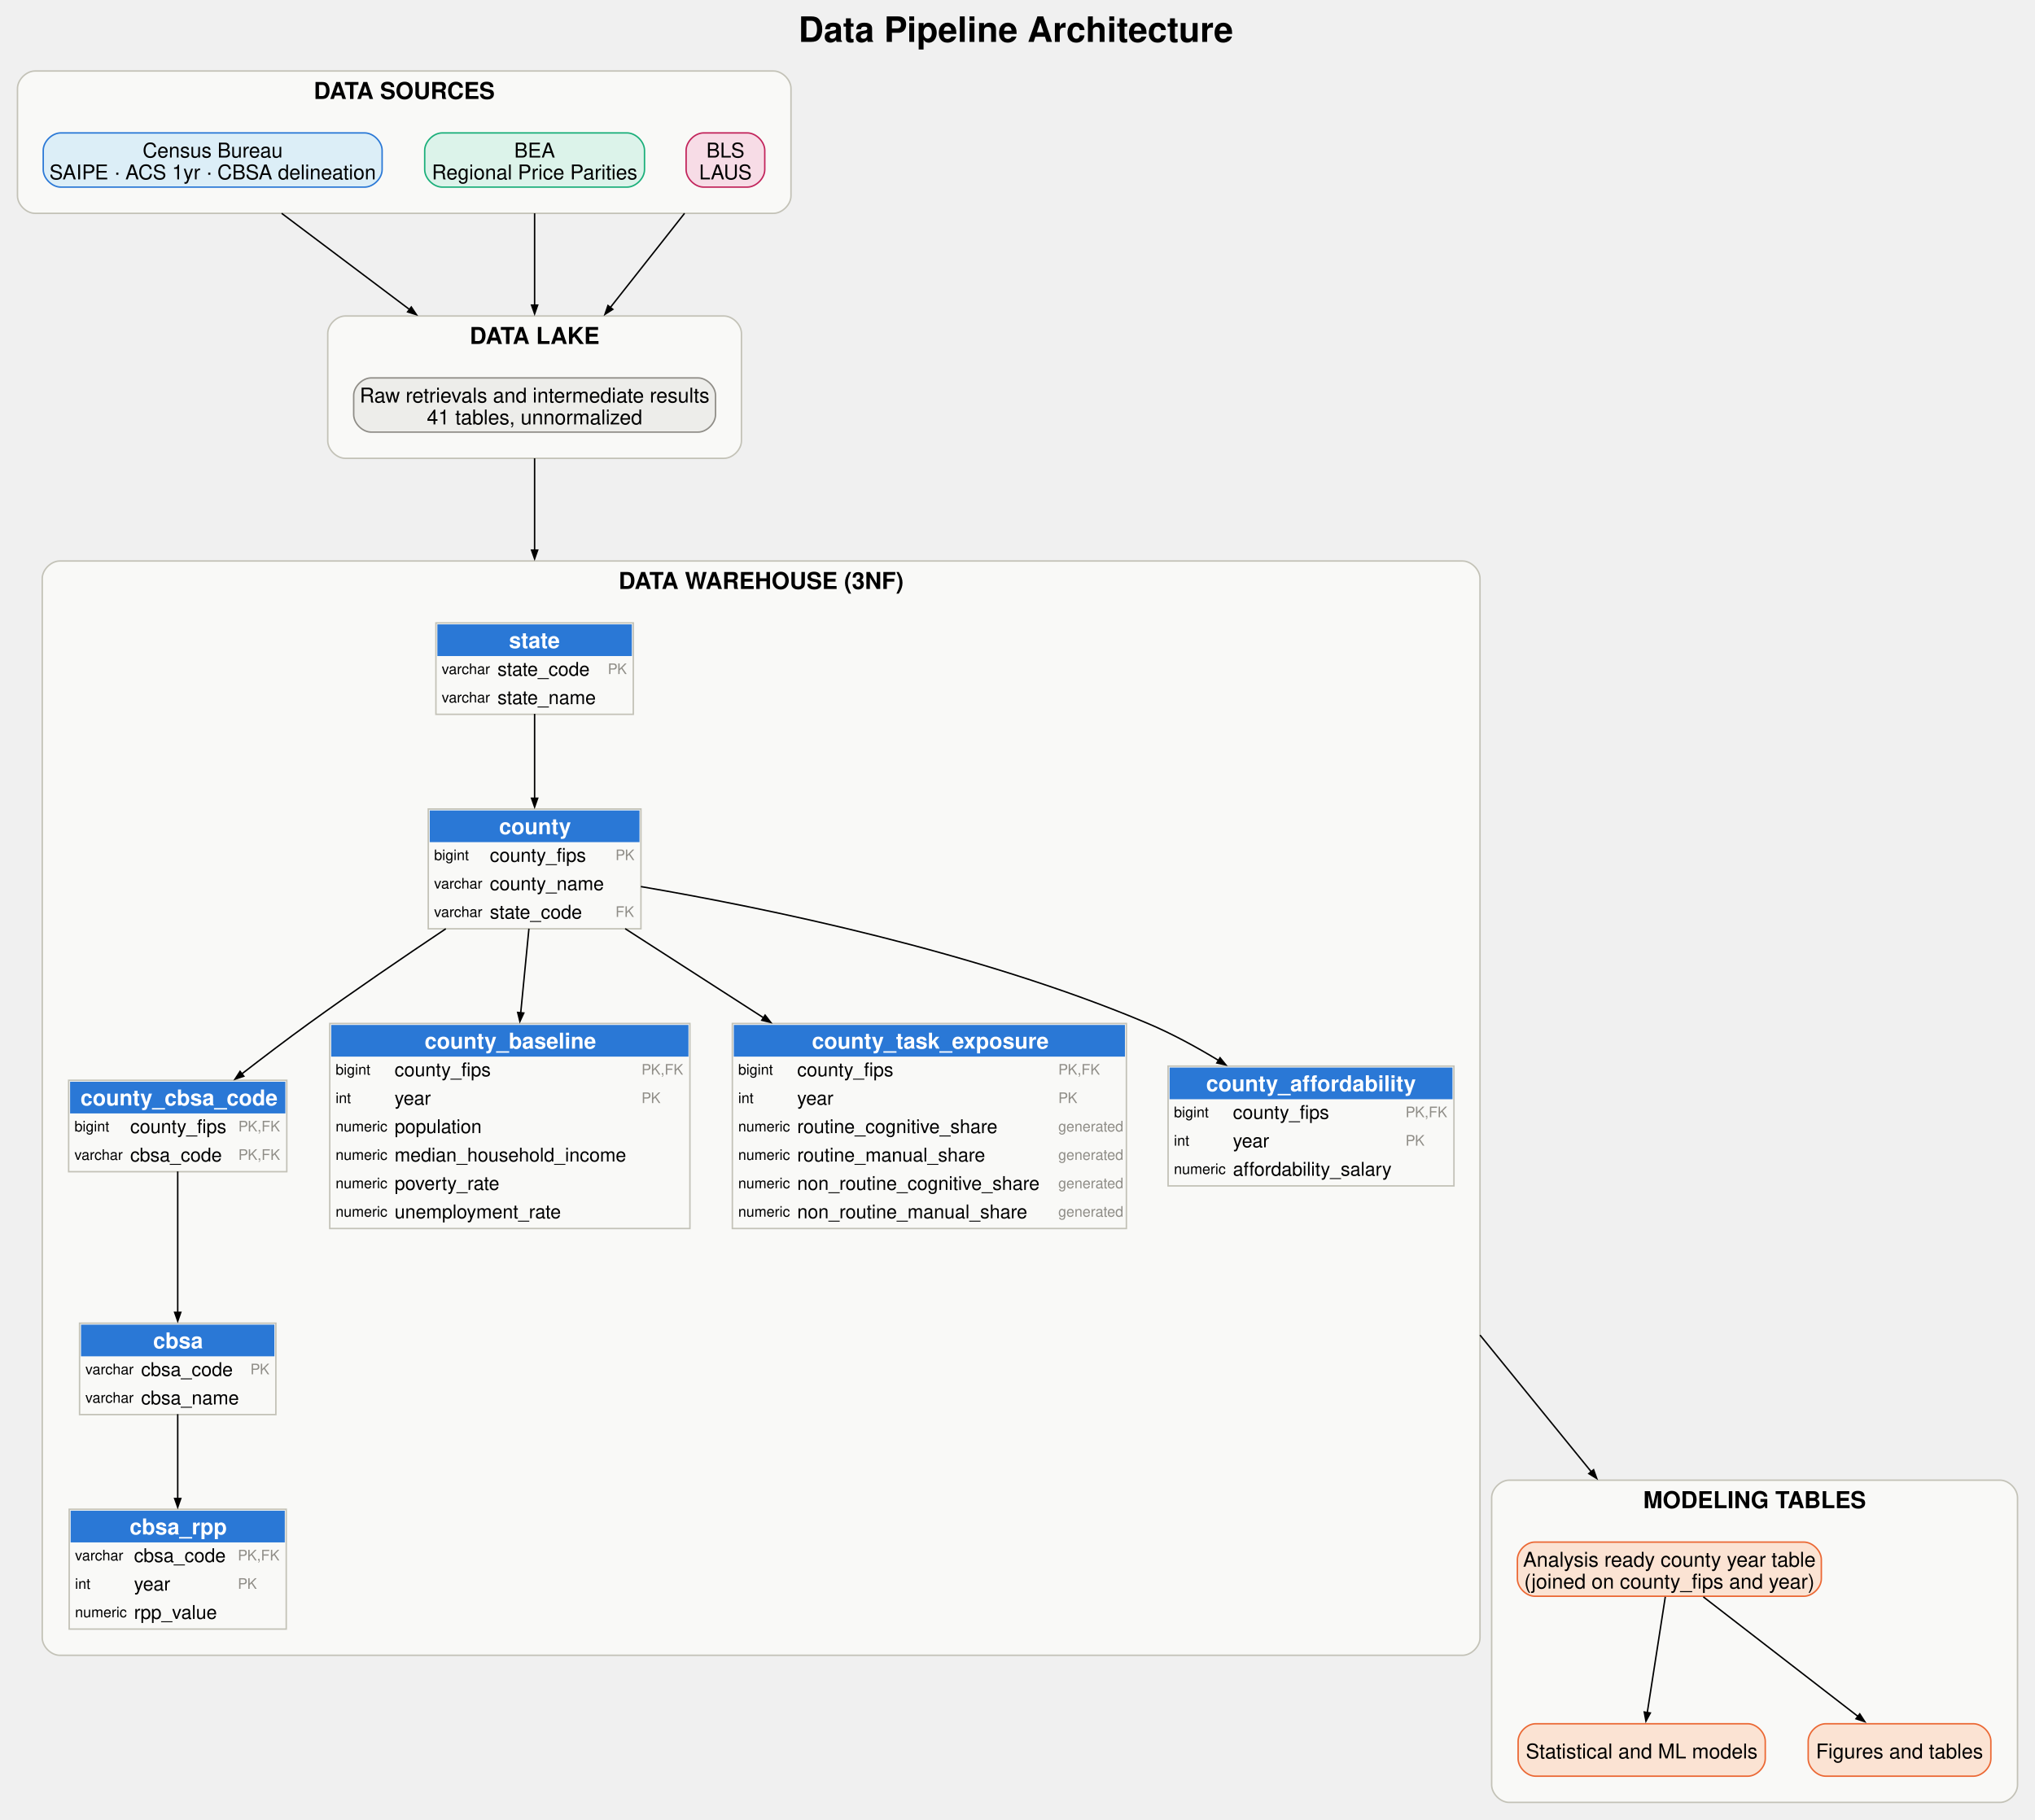
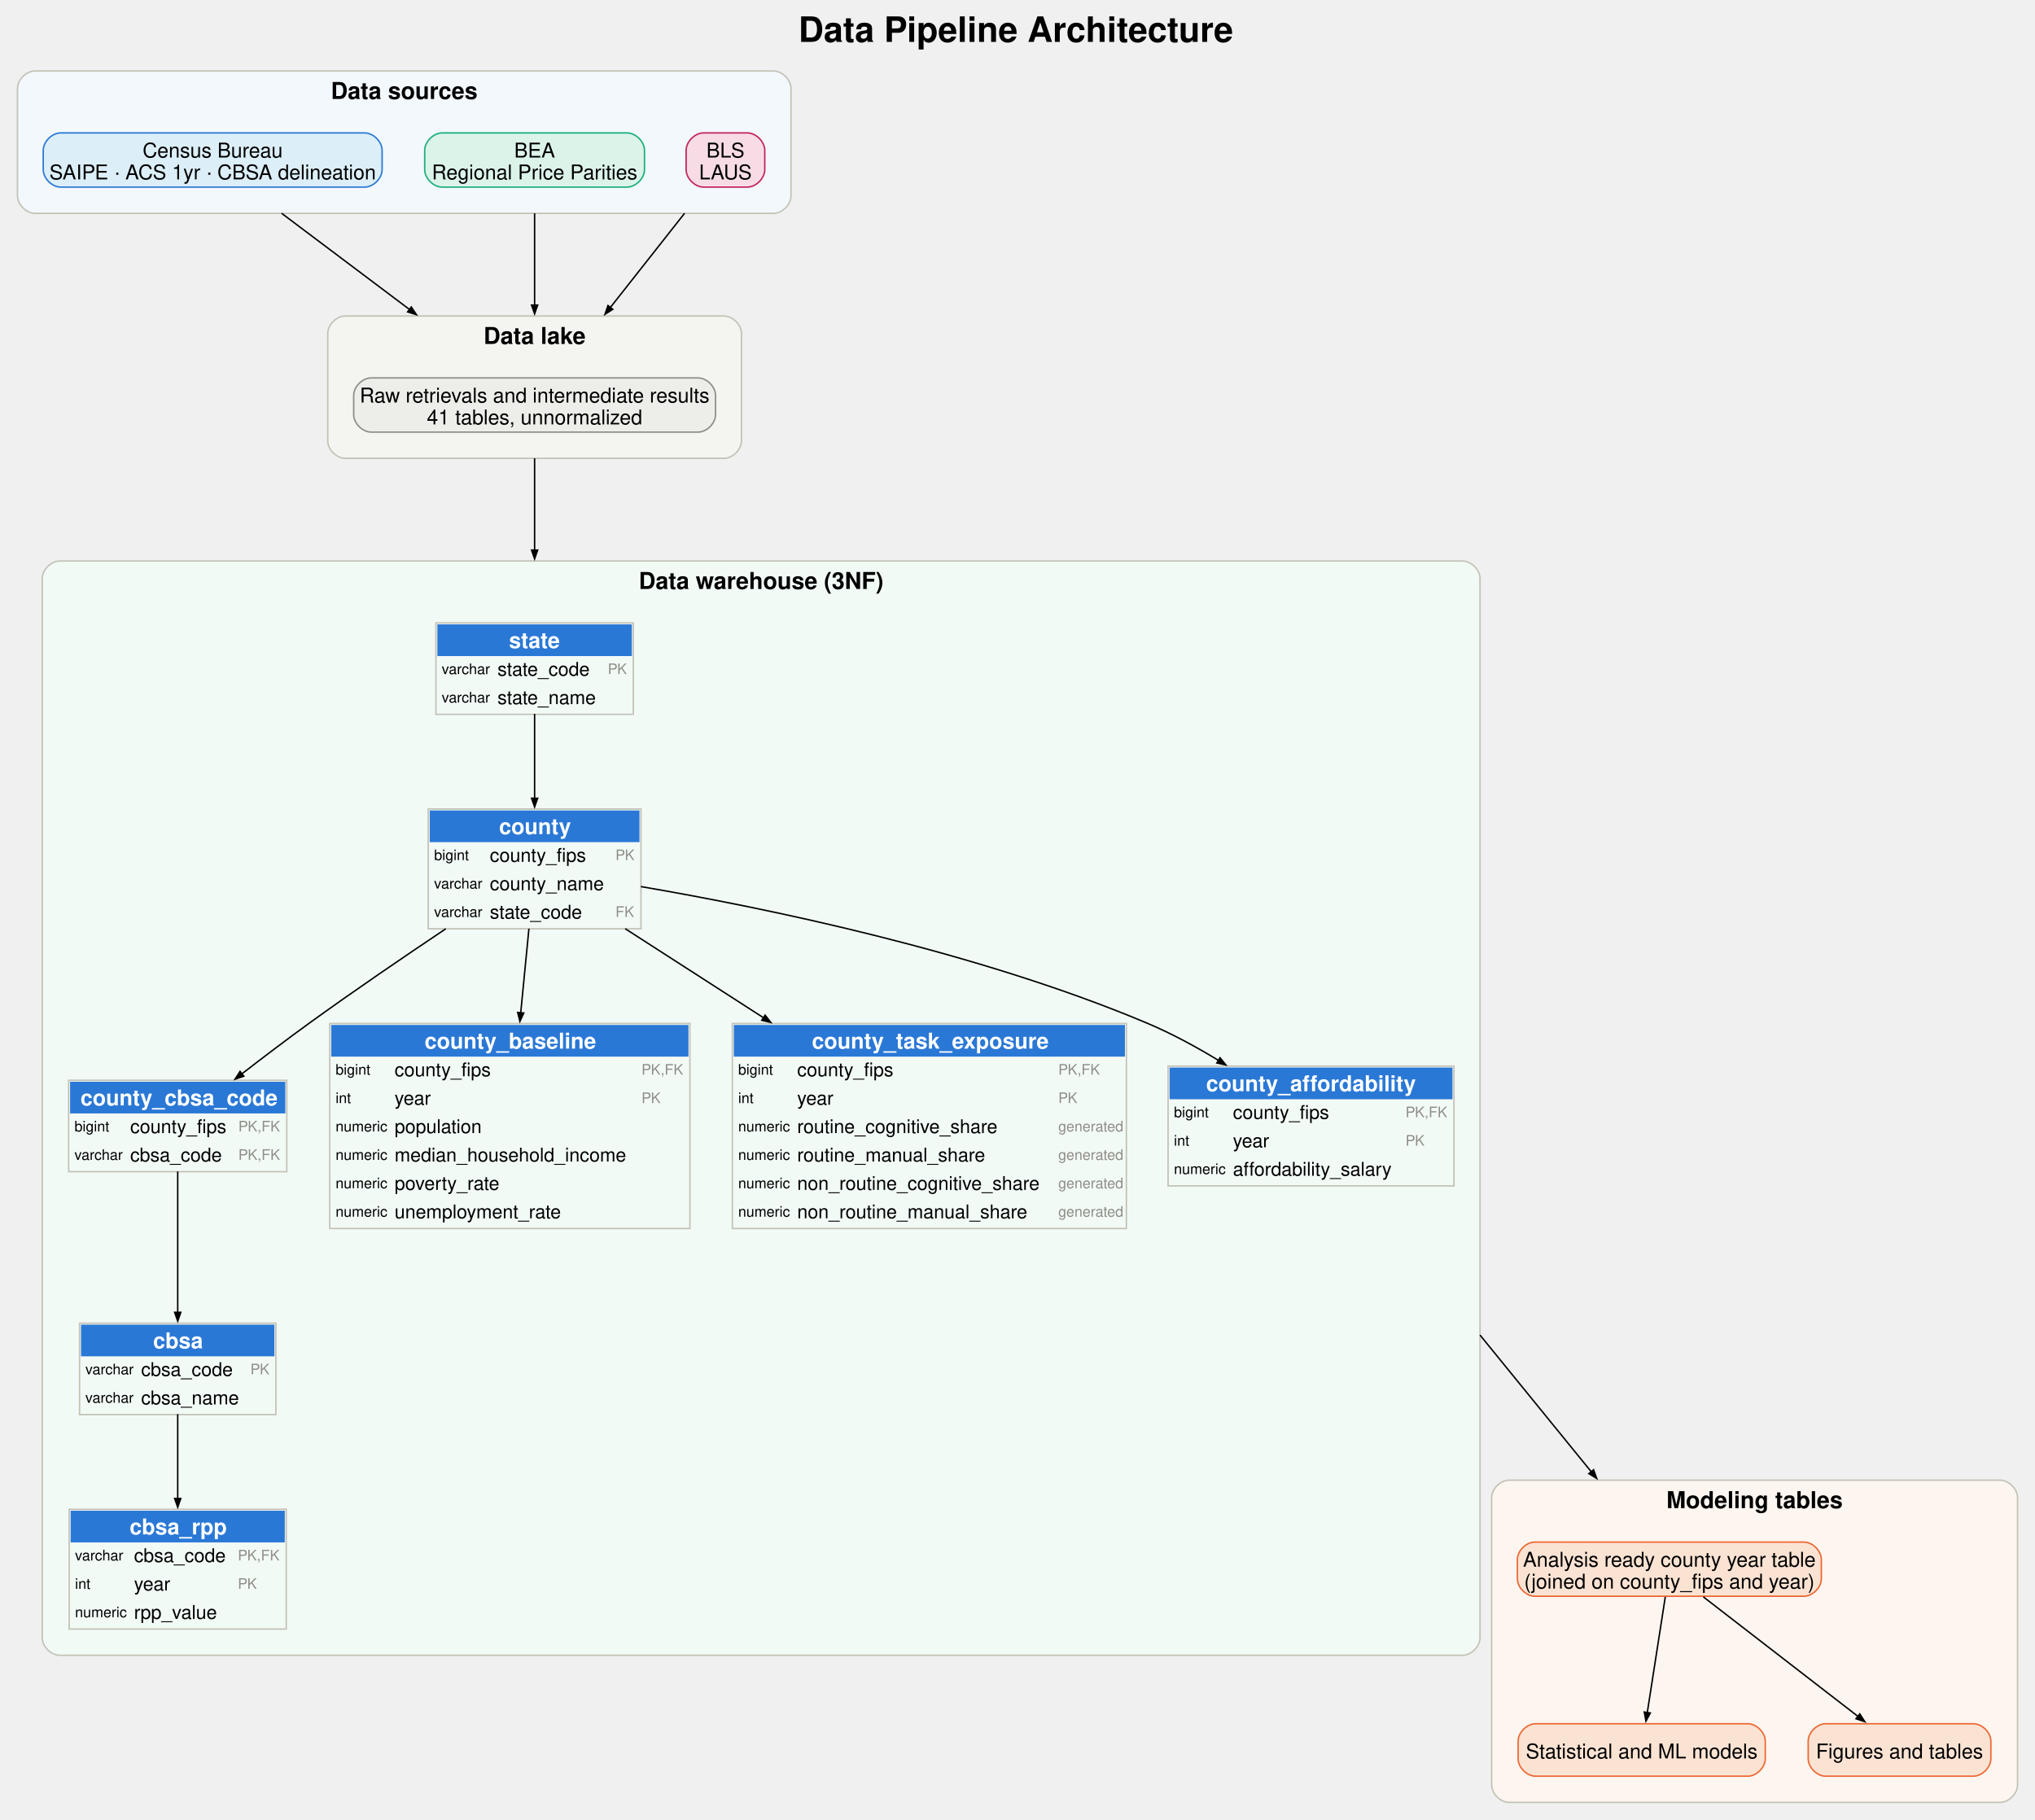
<svg xmlns="http://www.w3.org/2000/svg" width="1397pt" height="1249pt" viewBox="0.00 0.00 1397.00 1249.00">
  <g id="graph0" class="graph" transform="scale(1 1) rotate(0) translate(4 1245.4)">
    <text xml:space="preserve" text-anchor="start" x="544.12" y="-1216.65" font-family="Helvetica,sans-Serif" font-weight="bold" font-size="24.00">Data Pipeline Architecture</text>
    <g id="clust1" class="cluster">
-       <path fill="#f9f9f7" stroke="#c3c2b7" d="M20,-1098.95C20,-1098.95 527,-1098.95 527,-1098.95 533,-1098.95 539,-1104.95 539,-1110.95 539,-1110.95 539,-1184.65 539,-1184.65 539,-1190.65 533,-1196.65 527,-1196.65 527,-1196.65 20,-1196.65 20,-1196.65 14,-1196.65 8,-1190.65 8,-1184.65 8,-1184.65 8,-1110.95 8,-1110.95 8,-1104.95 14,-1098.95 20,-1098.95" />
-       <text xml:space="preserve" text-anchor="middle" x="273.5" y="-1177.45" font-family="Helvetica,sans-Serif" font-weight="bold" font-size="16.00">DATA SOURCES</text>
+       <path fill="#f2f8fc" stroke="#c3c2b7" d="M20,-1098.95C20,-1098.95 527,-1098.95 527,-1098.95 533,-1098.95 539,-1104.95 539,-1110.95 539,-1110.95 539,-1184.65 539,-1184.65 539,-1190.65 533,-1196.65 527,-1196.65 527,-1196.65 20,-1196.65 20,-1196.65 14,-1196.65 8,-1190.65 8,-1184.65 8,-1184.65 8,-1110.95 8,-1110.95 8,-1104.95 14,-1098.95 20,-1098.95" />
+       <text xml:space="preserve" text-anchor="middle" x="273.5" y="-1177.45" font-family="Helvetica,sans-Serif" font-weight="bold" font-size="16.00">Data sources</text>
    </g>
    <g id="clust2" class="cluster">
-       <path fill="#f9f9f7" stroke="#c3c2b7" d="M233,-930.75C233,-930.75 493,-930.75 493,-930.75 499,-930.75 505,-936.75 505,-942.75 505,-942.75 505,-1016.45 505,-1016.45 505,-1022.45 499,-1028.45 493,-1028.45 493,-1028.45 233,-1028.45 233,-1028.45 227,-1028.45 221,-1022.45 221,-1016.45 221,-1016.45 221,-942.75 221,-942.75 221,-936.75 227,-930.75 233,-930.75" />
-       <text xml:space="preserve" text-anchor="middle" x="363" y="-1009.25" font-family="Helvetica,sans-Serif" font-weight="bold" font-size="16.00">DATA LAKE</text>
+       <path fill="#f4f4f1" stroke="#c3c2b7" d="M233,-930.75C233,-930.75 493,-930.75 493,-930.75 499,-930.75 505,-936.75 505,-942.75 505,-942.75 505,-1016.45 505,-1016.45 505,-1022.45 499,-1028.45 493,-1028.45 493,-1028.45 233,-1028.45 233,-1028.45 227,-1028.45 221,-1022.45 221,-1016.45 221,-1016.45 221,-942.75 221,-942.75 221,-936.75 227,-930.75 233,-930.75" />
+       <text xml:space="preserve" text-anchor="middle" x="363" y="-1009.25" font-family="Helvetica,sans-Serif" font-weight="bold" font-size="16.00">Data lake</text>
    </g>
    <g id="clust3" class="cluster">
-       <path fill="#f9f9f7" stroke="#c3c2b7" d="M37,-109C37,-109 1000,-109 1000,-109 1006,-109 1012,-115 1012,-121 1012,-121 1012,-848.25 1012,-848.25 1012,-854.25 1006,-860.25 1000,-860.25 1000,-860.25 37,-860.25 37,-860.25 31,-860.25 25,-854.25 25,-848.25 25,-848.25 25,-121 25,-121 25,-115 31,-109 37,-109" />
-       <text xml:space="preserve" text-anchor="middle" x="518.5" y="-841.05" font-family="Helvetica,sans-Serif" font-weight="bold" font-size="16.00">DATA WAREHOUSE (3NF)</text>
+       <path fill="#f2faf6" stroke="#c3c2b7" d="M37,-109C37,-109 1000,-109 1000,-109 1006,-109 1012,-115 1012,-121 1012,-121 1012,-848.25 1012,-848.25 1012,-854.25 1006,-860.25 1000,-860.25 1000,-860.25 37,-860.25 37,-860.25 31,-860.25 25,-854.25 25,-848.25 25,-848.25 25,-121 25,-121 25,-115 31,-109 37,-109" />
+       <text xml:space="preserve" text-anchor="middle" x="518.5" y="-841.05" font-family="Helvetica,sans-Serif" font-weight="bold" font-size="16.00">Data warehouse (3NF)</text>
    </g>
    <g id="clust5" class="cluster">
-       <path fill="#f9f9f7" stroke="#c3c2b7" d="M1032,-8C1032,-8 1369,-8 1369,-8 1375,-8 1381,-14 1381,-20 1381,-20 1381,-217.22 1381,-217.22 1381,-223.22 1375,-229.22 1369,-229.22 1369,-229.22 1032,-229.22 1032,-229.22 1026,-229.22 1020,-223.22 1020,-217.22 1020,-217.22 1020,-20 1020,-20 1020,-14 1026,-8 1032,-8" />
-       <text xml:space="preserve" text-anchor="middle" x="1200.5" y="-210.03" font-family="Helvetica,sans-Serif" font-weight="bold" font-size="16.00">MODELING TABLES</text>
+       <path fill="#fdf5ef" stroke="#c3c2b7" d="M1032,-8C1032,-8 1369,-8 1369,-8 1375,-8 1381,-14 1381,-20 1381,-20 1381,-217.22 1381,-217.22 1381,-223.22 1375,-229.22 1369,-229.22 1369,-229.22 1032,-229.22 1032,-229.22 1026,-229.22 1020,-223.22 1020,-217.22 1020,-217.22 1020,-20 1020,-20 1020,-14 1026,-8 1032,-8" />
+       <text xml:space="preserve" text-anchor="middle" x="1200.5" y="-210.03" font-family="Helvetica,sans-Serif" font-weight="bold" font-size="16.00">Modeling tables</text>
    </g>
    <g id="node1" class="node">
      <path fill="#dceef7" stroke="#2a78d6" d="M246.32,-1154.15C246.32,-1154.15 37.68,-1154.15 37.68,-1154.15 31.68,-1154.15 25.68,-1148.15 25.68,-1142.15 25.68,-1142.15 25.68,-1128.95 25.68,-1128.95 25.68,-1122.95 31.68,-1116.95 37.68,-1116.95 37.68,-1116.95 246.32,-1116.95 246.32,-1116.95 252.32,-1116.95 258.32,-1122.95 258.32,-1128.95 258.32,-1128.95 258.32,-1142.15 258.32,-1142.15 258.32,-1148.15 252.32,-1154.15 246.32,-1154.15" />
      <text xml:space="preserve" text-anchor="middle" x="142" y="-1137.25" font-family="Helvetica,sans-Serif" font-size="14.00">Census Bureau</text>
      <text xml:space="preserve" text-anchor="middle" x="142" y="-1122.25" font-family="Helvetica,sans-Serif" font-size="14.00">SAIPE · ACS 1yr · CBSA delineation</text>
    </g>
    <g id="node4" class="node">
      <path fill="#ededea" stroke="#8f8d87" d="M475.2,-985.95C475.2,-985.95 250.8,-985.95 250.8,-985.95 244.8,-985.95 238.8,-979.95 238.8,-973.95 238.8,-973.95 238.8,-960.75 238.8,-960.75 238.8,-954.75 244.8,-948.75 250.8,-948.75 250.8,-948.75 475.2,-948.75 475.2,-948.75 481.2,-948.75 487.2,-954.75 487.2,-960.75 487.2,-960.75 487.2,-973.95 487.2,-973.95 487.2,-979.95 481.2,-985.95 475.2,-985.95" />
      <text xml:space="preserve" text-anchor="middle" x="363" y="-969.05" font-family="Helvetica,sans-Serif" font-size="14.00">Raw retrievals and intermediate results</text>
      <text xml:space="preserve" text-anchor="middle" x="363" y="-954.05" font-family="Helvetica,sans-Serif" font-size="14.00">41 tables, unnormalized</text>
    </g>
    <g id="edge10" class="edge">
      <path fill="none" stroke="black" d="M189.34,-1098.95C214.93,-1079.7 247.33,-1055.34 277.2,-1032.88" />
      <polygon fill="black" stroke="black" points="278.34,-1034.64 281.88,-1029.36 275.82,-1031.28 278.34,-1034.64" />
    </g>
    <g id="node2" class="node">
      <path fill="#dcf3ea" stroke="#1baf7a" d="M426.45,-1154.15C426.45,-1154.15 299.55,-1154.15 299.55,-1154.15 293.55,-1154.15 287.55,-1148.15 287.55,-1142.15 287.55,-1142.15 287.55,-1128.95 287.55,-1128.95 287.55,-1122.95 293.55,-1116.95 299.55,-1116.95 299.55,-1116.95 426.45,-1116.95 426.45,-1116.95 432.45,-1116.95 438.45,-1122.95 438.45,-1128.95 438.45,-1128.95 438.45,-1142.15 438.45,-1142.15 438.45,-1148.15 432.45,-1154.15 426.45,-1154.15" />
      <text xml:space="preserve" text-anchor="middle" x="363" y="-1137.25" font-family="Helvetica,sans-Serif" font-size="14.00">BEA</text>
      <text xml:space="preserve" text-anchor="middle" x="363" y="-1122.25" font-family="Helvetica,sans-Serif" font-size="14.00">Regional Price Parities</text>
    </g>
    <g id="edge11" class="edge">
      <path fill="none" stroke="black" d="M363,-1098.95C363,-1080.56 363,-1057.48 363,-1035.86" />
      <polygon fill="black" stroke="black" points="365.1,-1035.96 363,-1029.96 360.9,-1035.96 365.1,-1035.96" />
    </g>
    <g id="node3" class="node">
      <path fill="#f7dce6" stroke="#c2255c" d="M509,-1154.15C509,-1154.15 479,-1154.15 479,-1154.15 473,-1154.15 467,-1148.15 467,-1142.15 467,-1142.15 467,-1128.95 467,-1128.95 467,-1122.95 473,-1116.95 479,-1116.95 479,-1116.95 509,-1116.95 509,-1116.95 515,-1116.95 521,-1122.95 521,-1128.95 521,-1128.95 521,-1142.15 521,-1142.15 521,-1148.15 515,-1154.15 509,-1154.15" />
      <text xml:space="preserve" text-anchor="middle" x="494" y="-1137.25" font-family="Helvetica,sans-Serif" font-size="14.00">BLS</text>
      <text xml:space="preserve" text-anchor="middle" x="494" y="-1122.25" font-family="Helvetica,sans-Serif" font-size="14.00">LAUS</text>
    </g>
    <g id="edge12" class="edge">
      <path fill="none" stroke="black" d="M465.94,-1098.95C451.02,-1080.02 432.2,-1056.14 414.74,-1033.99" />
      <polygon fill="black" stroke="black" points="416.67,-1033.05 411.31,-1029.64 413.37,-1035.65 416.67,-1033.05" />
    </g>
    <g id="node5" class="node">
      <polygon fill="#2a78d6" stroke="none" points="296.25,-795 296.25,-816.75 429.75,-816.75 429.75,-795 296.25,-795" />
      <text xml:space="preserve" text-anchor="start" x="345.38" y="-800.5" font-family="Helvetica,sans-Serif" font-weight="bold" font-size="15.00" fill="white">state</text>
      <text xml:space="preserve" text-anchor="start" x="299.25" y="-782.62" font-family="Helvetica,sans-Serif" font-size="10.00">varchar</text>
      <text xml:space="preserve" text-anchor="start" x="337.5" y="-781.5" font-family="Helvetica,sans-Serif" font-size="13.00">state_code</text>
      <text xml:space="preserve" text-anchor="start" x="413.25" y="-782.62" font-family="Helvetica,sans-Serif" font-size="10.00" fill="#8f8d87">PK</text>
      <text xml:space="preserve" text-anchor="start" x="299.25" y="-763.12" font-family="Helvetica,sans-Serif" font-size="10.00">varchar</text>
      <text xml:space="preserve" text-anchor="start" x="337.5" y="-762" font-family="Helvetica,sans-Serif" font-size="13.00">state_name</text>
      <polygon fill="none" stroke="#c3c2b7" points="295.25,-755 295.25,-817.75 430.75,-817.75 430.75,-755 295.25,-755" />
    </g>
    <g id="edge13" class="edge">
      <path fill="none" stroke="black" d="M363,-930.75C363,-912.56 363,-889.64 363,-867.49" />
      <polygon fill="black" stroke="black" points="365.1,-867.76 363,-861.76 360.9,-867.76 365.1,-867.76" />
    </g>
    <g id="node6" class="node">
      <polygon fill="#2a78d6" stroke="none" points="291,-667.25 291,-689 435,-689 435,-667.25 291,-667.25" />
      <text xml:space="preserve" text-anchor="start" x="338.62" y="-672.75" font-family="Helvetica,sans-Serif" font-weight="bold" font-size="15.00" fill="white">county</text>
      <text xml:space="preserve" text-anchor="start" x="294" y="-654.88" font-family="Helvetica,sans-Serif" font-size="10.00">bigint</text>
      <text xml:space="preserve" text-anchor="start" x="332.25" y="-653.75" font-family="Helvetica,sans-Serif" font-size="13.00">county_fips</text>
      <text xml:space="preserve" text-anchor="start" x="418.5" y="-654.88" font-family="Helvetica,sans-Serif" font-size="10.00" fill="#8f8d87">PK</text>
      <text xml:space="preserve" text-anchor="start" x="294" y="-635.38" font-family="Helvetica,sans-Serif" font-size="10.00">varchar</text>
      <text xml:space="preserve" text-anchor="start" x="332.25" y="-634.25" font-family="Helvetica,sans-Serif" font-size="13.00">county_name</text>
      <text xml:space="preserve" text-anchor="start" x="294" y="-615.88" font-family="Helvetica,sans-Serif" font-size="10.00">varchar</text>
      <text xml:space="preserve" text-anchor="start" x="332.25" y="-614.75" font-family="Helvetica,sans-Serif" font-size="13.00">state_code</text>
      <text xml:space="preserve" text-anchor="start" x="418.5" y="-615.88" font-family="Helvetica,sans-Serif" font-size="10.00" fill="#8f8d87">FK</text>
      <polygon fill="none" stroke="#c3c2b7" points="290,-607.75 290,-690 436,-690 436,-607.75 290,-607.75" />
    </g>
    <g id="edge1" class="edge">
      <path fill="none" stroke="black" d="M363,-755.3C363,-738.23 363,-716.47 363,-697.16" />
      <polygon fill="black" stroke="black" points="365.1,-697.4 363,-691.4 360.9,-697.4 365.1,-697.4" />
    </g>
    <g id="node7" class="node">
      <polygon fill="#2a78d6" stroke="none" points="223.38,-520 223.38,-541.75 468.62,-541.75 468.62,-520 223.38,-520" />
      <text xml:space="preserve" text-anchor="start" x="287.5" y="-525.5" font-family="Helvetica,sans-Serif" font-weight="bold" font-size="15.00" fill="white">county_baseline</text>
      <text xml:space="preserve" text-anchor="start" x="226.38" y="-507.62" font-family="Helvetica,sans-Serif" font-size="10.00">bigint</text>
      <text xml:space="preserve" text-anchor="start" x="266.88" y="-506.5" font-family="Helvetica,sans-Serif" font-size="13.00">county_fips</text>
      <text xml:space="preserve" text-anchor="start" x="436.38" y="-507.62" font-family="Helvetica,sans-Serif" font-size="10.00" fill="#8f8d87">PK,FK</text>
      <text xml:space="preserve" text-anchor="start" x="226.38" y="-488.12" font-family="Helvetica,sans-Serif" font-size="10.00">int</text>
      <text xml:space="preserve" text-anchor="start" x="266.88" y="-487" font-family="Helvetica,sans-Serif" font-size="13.00">year</text>
      <text xml:space="preserve" text-anchor="start" x="436.38" y="-488.12" font-family="Helvetica,sans-Serif" font-size="10.00" fill="#8f8d87">PK</text>
      <text xml:space="preserve" text-anchor="start" x="226.38" y="-468.62" font-family="Helvetica,sans-Serif" font-size="10.00">numeric</text>
      <text xml:space="preserve" text-anchor="start" x="266.88" y="-467.5" font-family="Helvetica,sans-Serif" font-size="13.00">population</text>
      <text xml:space="preserve" text-anchor="start" x="226.38" y="-449.12" font-family="Helvetica,sans-Serif" font-size="10.00">numeric</text>
      <text xml:space="preserve" text-anchor="start" x="266.88" y="-448" font-family="Helvetica,sans-Serif" font-size="13.00">median_household_income</text>
      <text xml:space="preserve" text-anchor="start" x="226.38" y="-429.62" font-family="Helvetica,sans-Serif" font-size="10.00">numeric</text>
      <text xml:space="preserve" text-anchor="start" x="266.88" y="-428.5" font-family="Helvetica,sans-Serif" font-size="13.00">poverty_rate</text>
      <text xml:space="preserve" text-anchor="start" x="226.38" y="-410.12" font-family="Helvetica,sans-Serif" font-size="10.00">numeric</text>
      <text xml:space="preserve" text-anchor="start" x="266.88" y="-409" font-family="Helvetica,sans-Serif" font-size="13.00">unemployment_rate</text>
      <polygon fill="none" stroke="#c3c2b7" points="222.38,-402 222.38,-542.75 469.62,-542.75 469.62,-402 222.38,-402" />
    </g>
    <g id="edge2" class="edge">
      <path fill="none" stroke="black" d="M359.1,-607.84C357.42,-590.63 355.41,-569.92 353.46,-549.97" />
      <polygon fill="black" stroke="black" points="355.57,-549.93 352.9,-544.16 351.39,-550.34 355.57,-549.93" />
    </g>
    <g id="node8" class="node">
      <polygon fill="#2a78d6" stroke="none" points="499.75,-520 499.75,-541.75 768.25,-541.75 768.25,-520 499.75,-520" />
      <text xml:space="preserve" text-anchor="start" x="553.38" y="-525.5" font-family="Helvetica,sans-Serif" font-weight="bold" font-size="15.00" fill="white">county_task_exposure</text>
      <text xml:space="preserve" text-anchor="start" x="502.75" y="-507.62" font-family="Helvetica,sans-Serif" font-size="10.00">bigint</text>
      <text xml:space="preserve" text-anchor="start" x="543.25" y="-506.5" font-family="Helvetica,sans-Serif" font-size="13.00">county_fips</text>
      <text xml:space="preserve" text-anchor="start" x="722.5" y="-507.62" font-family="Helvetica,sans-Serif" font-size="10.00" fill="#8f8d87">PK,FK</text>
      <text xml:space="preserve" text-anchor="start" x="502.75" y="-488.12" font-family="Helvetica,sans-Serif" font-size="10.00">int</text>
      <text xml:space="preserve" text-anchor="start" x="543.25" y="-487" font-family="Helvetica,sans-Serif" font-size="13.00">year</text>
      <text xml:space="preserve" text-anchor="start" x="722.5" y="-488.12" font-family="Helvetica,sans-Serif" font-size="10.00" fill="#8f8d87">PK</text>
      <text xml:space="preserve" text-anchor="start" x="502.75" y="-468.62" font-family="Helvetica,sans-Serif" font-size="10.00">numeric</text>
      <text xml:space="preserve" text-anchor="start" x="543.25" y="-467.5" font-family="Helvetica,sans-Serif" font-size="13.00">routine_cognitive_share</text>
      <text xml:space="preserve" text-anchor="start" x="722.5" y="-468.62" font-family="Helvetica,sans-Serif" font-size="10.00" fill="#8f8d87">generated</text>
      <text xml:space="preserve" text-anchor="start" x="502.75" y="-449.12" font-family="Helvetica,sans-Serif" font-size="10.00">numeric</text>
      <text xml:space="preserve" text-anchor="start" x="543.25" y="-448" font-family="Helvetica,sans-Serif" font-size="13.00">routine_manual_share</text>
      <text xml:space="preserve" text-anchor="start" x="722.5" y="-449.12" font-family="Helvetica,sans-Serif" font-size="10.00" fill="#8f8d87">generated</text>
      <text xml:space="preserve" text-anchor="start" x="502.75" y="-429.62" font-family="Helvetica,sans-Serif" font-size="10.00">numeric</text>
      <text xml:space="preserve" text-anchor="start" x="543.25" y="-428.5" font-family="Helvetica,sans-Serif" font-size="13.00">non_routine_cognitive_share</text>
      <text xml:space="preserve" text-anchor="start" x="722.5" y="-429.62" font-family="Helvetica,sans-Serif" font-size="10.00" fill="#8f8d87">generated</text>
      <text xml:space="preserve" text-anchor="start" x="502.75" y="-410.12" font-family="Helvetica,sans-Serif" font-size="10.00">numeric</text>
      <text xml:space="preserve" text-anchor="start" x="543.25" y="-409" font-family="Helvetica,sans-Serif" font-size="13.00">non_routine_manual_share</text>
      <text xml:space="preserve" text-anchor="start" x="722.5" y="-410.12" font-family="Helvetica,sans-Serif" font-size="10.00" fill="#8f8d87">generated</text>
      <polygon fill="none" stroke="#c3c2b7" points="498.75,-402 498.75,-542.75 769.25,-542.75 769.25,-402 498.75,-402" />
    </g>
    <g id="edge3" class="edge">
      <path fill="none" stroke="black" d="M425.17,-607.84C453.42,-589.65 487.75,-567.55 520.34,-546.56" />
      <polygon fill="black" stroke="black" points="521.23,-548.49 525.13,-543.47 518.95,-544.96 521.23,-548.49" />
    </g>
    <g id="node9" class="node">
      <polygon fill="#2a78d6" stroke="none" points="798.88,-490.75 798.88,-512.5 993.12,-512.5 993.12,-490.75 798.88,-490.75" />
      <text xml:space="preserve" text-anchor="start" x="824" y="-496.25" font-family="Helvetica,sans-Serif" font-weight="bold" font-size="15.00" fill="white">county_affordability</text>
      <text xml:space="preserve" text-anchor="start" x="801.88" y="-478.38" font-family="Helvetica,sans-Serif" font-size="10.00">bigint</text>
      <text xml:space="preserve" text-anchor="start" x="842.38" y="-477.25" font-family="Helvetica,sans-Serif" font-size="13.00">county_fips</text>
      <text xml:space="preserve" text-anchor="start" x="960.88" y="-478.38" font-family="Helvetica,sans-Serif" font-size="10.00" fill="#8f8d87">PK,FK</text>
      <text xml:space="preserve" text-anchor="start" x="801.88" y="-458.88" font-family="Helvetica,sans-Serif" font-size="10.00">int</text>
      <text xml:space="preserve" text-anchor="start" x="842.38" y="-457.75" font-family="Helvetica,sans-Serif" font-size="13.00">year</text>
      <text xml:space="preserve" text-anchor="start" x="960.88" y="-458.88" font-family="Helvetica,sans-Serif" font-size="10.00" fill="#8f8d87">PK</text>
      <text xml:space="preserve" text-anchor="start" x="801.88" y="-439.38" font-family="Helvetica,sans-Serif" font-size="10.00">numeric</text>
      <text xml:space="preserve" text-anchor="start" x="842.38" y="-438.25" font-family="Helvetica,sans-Serif" font-size="13.00">affordability_salary</text>
      <polygon fill="none" stroke="#c3c2b7" points="797.88,-431.25 797.88,-513.5 994.12,-513.5 994.12,-431.25 797.88,-431.25" />
    </g>
    <g id="edge4" class="edge">
      <path fill="none" stroke="black" d="M435.95,-636.74C521.67,-622.06 667.06,-592.14 784,-542.75 800.46,-535.8 817.31,-526.63 832.77,-517.24" />
      <polygon fill="black" stroke="black" points="833.55,-519.22 837.56,-514.29 831.35,-515.65 833.55,-519.22" />
    </g>
    <g id="node10" class="node">
      <polygon fill="#2a78d6" stroke="none" points="44.12,-481 44.12,-502.75 191.88,-502.75 191.88,-481 44.12,-481" />
      <text xml:space="preserve" text-anchor="start" x="51.25" y="-486.5" font-family="Helvetica,sans-Serif" font-weight="bold" font-size="15.00" fill="white">county_cbsa_code</text>
      <text xml:space="preserve" text-anchor="start" x="47.12" y="-468.62" font-family="Helvetica,sans-Serif" font-size="10.00">bigint</text>
      <text xml:space="preserve" text-anchor="start" x="85.38" y="-467.5" font-family="Helvetica,sans-Serif" font-size="13.00">county_fips</text>
      <text xml:space="preserve" text-anchor="start" x="159.62" y="-468.62" font-family="Helvetica,sans-Serif" font-size="10.00" fill="#8f8d87">PK,FK</text>
      <text xml:space="preserve" text-anchor="start" x="47.12" y="-449.12" font-family="Helvetica,sans-Serif" font-size="10.00">varchar</text>
      <text xml:space="preserve" text-anchor="start" x="85.38" y="-448" font-family="Helvetica,sans-Serif" font-size="13.00">cbsa_code</text>
      <text xml:space="preserve" text-anchor="start" x="159.62" y="-449.12" font-family="Helvetica,sans-Serif" font-size="10.00" fill="#8f8d87">PK,FK</text>
      <polygon fill="none" stroke="#c3c2b7" points="43.12,-441 43.12,-503.75 192.88,-503.75 192.88,-441 43.12,-441" />
    </g>
    <g id="edge5" class="edge">
      <path fill="none" stroke="black" d="M302.05,-607.78C273.25,-588.52 238.56,-564.86 208,-542.75 192.76,-531.72 176.39,-519.29 161.84,-508.02" />
      <polygon fill="black" stroke="black" points="163.37,-506.55 157.35,-504.53 160.8,-509.87 163.37,-506.55" />
    </g>
    <g id="node13" class="node">
      <path fill="#fbe3d3" stroke="#eb6834" d="M1234.33,-186.72C1234.33,-186.72 1049.67,-186.72 1049.67,-186.72 1043.67,-186.72 1037.67,-180.72 1037.67,-174.72 1037.67,-174.72 1037.67,-161.53 1037.67,-161.53 1037.67,-155.53 1043.67,-149.53 1049.67,-149.53 1049.67,-149.53 1234.33,-149.53 1234.33,-149.53 1240.33,-149.53 1246.33,-155.53 1246.33,-161.53 1246.33,-161.53 1246.33,-174.72 1246.33,-174.72 1246.33,-180.72 1240.33,-186.72 1234.33,-186.72" />
      <text xml:space="preserve" text-anchor="middle" x="1142" y="-169.82" font-family="Helvetica,sans-Serif" font-size="14.00">Analysis ready county year table</text>
      <text xml:space="preserve" text-anchor="middle" x="1142" y="-154.82" font-family="Helvetica,sans-Serif" font-size="14.00">(joined on county_fips and year)</text>
    </g>
    <g id="edge14" class="edge">
      <path fill="none" stroke="black" d="M1012,-328.85C1038.73,-296.01 1065.89,-262.63 1088.43,-234.94" />
      <polygon fill="black" stroke="black" points="1089.97,-236.37 1092.13,-230.4 1086.72,-233.72 1089.97,-236.37" />
    </g>
    <g id="node11" class="node">
      <polygon fill="#2a78d6" stroke="none" points="51.62,-314.25 51.62,-336 184.38,-336 184.38,-314.25 51.62,-314.25" />
      <text xml:space="preserve" text-anchor="start" x="101.12" y="-319.75" font-family="Helvetica,sans-Serif" font-weight="bold" font-size="15.00" fill="white">cbsa</text>
      <text xml:space="preserve" text-anchor="start" x="54.62" y="-301.88" font-family="Helvetica,sans-Serif" font-size="10.00">varchar</text>
      <text xml:space="preserve" text-anchor="start" x="92.88" y="-300.75" font-family="Helvetica,sans-Serif" font-size="13.00">cbsa_code</text>
      <text xml:space="preserve" text-anchor="start" x="167.88" y="-301.88" font-family="Helvetica,sans-Serif" font-size="10.00" fill="#8f8d87">PK</text>
      <text xml:space="preserve" text-anchor="start" x="54.62" y="-282.38" font-family="Helvetica,sans-Serif" font-size="10.00">varchar</text>
      <text xml:space="preserve" text-anchor="start" x="92.88" y="-281.25" font-family="Helvetica,sans-Serif" font-size="13.00">cbsa_name</text>
      <polygon fill="none" stroke="#c3c2b7" points="50.62,-274.25 50.62,-337 185.38,-337 185.38,-274.25 50.62,-274.25" />
    </g>
    <g id="edge6" class="edge">
      <path fill="none" stroke="black" d="M118,-441.16C118,-413.84 118,-373.52 118,-344.15" />
      <polygon fill="black" stroke="black" points="120.1,-344.44 118,-338.44 115.9,-344.44 120.1,-344.44" />
    </g>
    <g id="node12" class="node">
      <polygon fill="#2a78d6" stroke="none" points="44.5,-186.5 44.5,-208.25 191.5,-208.25 191.5,-186.5 44.5,-186.5" />
      <text xml:space="preserve" text-anchor="start" x="85" y="-192" font-family="Helvetica,sans-Serif" font-weight="bold" font-size="15.00" fill="white">cbsa_rpp</text>
      <text xml:space="preserve" text-anchor="start" x="47.5" y="-174.12" font-family="Helvetica,sans-Serif" font-size="10.00">varchar</text>
      <text xml:space="preserve" text-anchor="start" x="88" y="-173" font-family="Helvetica,sans-Serif" font-size="13.00">cbsa_code</text>
      <text xml:space="preserve" text-anchor="start" x="159.25" y="-174.12" font-family="Helvetica,sans-Serif" font-size="10.00" fill="#8f8d87">PK,FK</text>
      <text xml:space="preserve" text-anchor="start" x="47.5" y="-154.62" font-family="Helvetica,sans-Serif" font-size="10.00">int</text>
      <text xml:space="preserve" text-anchor="start" x="88" y="-153.5" font-family="Helvetica,sans-Serif" font-size="13.00">year</text>
      <text xml:space="preserve" text-anchor="start" x="159.25" y="-154.62" font-family="Helvetica,sans-Serif" font-size="10.00" fill="#8f8d87">PK</text>
      <text xml:space="preserve" text-anchor="start" x="47.5" y="-135.12" font-family="Helvetica,sans-Serif" font-size="10.00">numeric</text>
      <text xml:space="preserve" text-anchor="start" x="88" y="-134" font-family="Helvetica,sans-Serif" font-size="13.00">rpp_value</text>
      <polygon fill="none" stroke="#c3c2b7" points="43.5,-127 43.5,-209.25 192.5,-209.25 192.5,-127 43.5,-127" />
    </g>
    <g id="edge7" class="edge">
      <path fill="none" stroke="black" d="M118,-274.55C118,-257.48 118,-235.72 118,-216.41" />
      <polygon fill="black" stroke="black" points="120.1,-216.65 118,-210.65 115.9,-216.65 120.1,-216.65" />
    </g>
    <g id="node14" class="node">
      <path fill="#fbe3d3" stroke="#eb6834" d="M1195.83,-62C1195.83,-62 1050.17,-62 1050.17,-62 1044.17,-62 1038.17,-56 1038.17,-50 1038.17,-50 1038.17,-38 1038.17,-38 1038.17,-32 1044.17,-26 1050.17,-26 1050.17,-26 1195.83,-26 1195.83,-26 1201.83,-26 1207.83,-32 1207.83,-38 1207.83,-38 1207.83,-50 1207.83,-50 1207.83,-56 1201.83,-62 1195.83,-62" />
      <text xml:space="preserve" text-anchor="middle" x="1123" y="-38.2" font-family="Helvetica,sans-Serif" font-size="14.00">Statistical and ML models</text>
    </g>
    <g id="edge8" class="edge">
      <path fill="none" stroke="black" d="M1139.2,-149.11C1135.92,-128.03 1130.47,-93.04 1126.81,-69.51" />
      <polygon fill="black" stroke="black" points="1128.92,-69.4 1125.92,-63.8 1124.77,-70.05 1128.92,-69.4" />
    </g>
    <g id="node15" class="node">
      <path fill="#fbe3d3" stroke="#eb6834" d="M1350.7,-62C1350.7,-62 1249.3,-62 1249.3,-62 1243.3,-62 1237.3,-56 1237.3,-50 1237.3,-50 1237.3,-38 1237.3,-38 1237.3,-32 1243.3,-26 1249.3,-26 1249.3,-26 1350.7,-26 1350.7,-26 1356.7,-26 1362.7,-32 1362.7,-38 1362.7,-38 1362.7,-50 1362.7,-50 1362.7,-56 1356.7,-62 1350.7,-62" />
      <text xml:space="preserve" text-anchor="middle" x="1300" y="-38.2" font-family="Helvetica,sans-Serif" font-size="14.00">Figures and tables</text>
    </g>
    <g id="edge9" class="edge">
      <path fill="none" stroke="black" d="M1165.31,-149.11C1193.56,-127.27 1241.13,-90.5 1271.52,-67.01" />
      <polygon fill="black" stroke="black" points="1272.7,-68.76 1276.16,-63.43 1270.13,-65.43 1272.7,-68.76" />
    </g>
  </g>
</svg>
